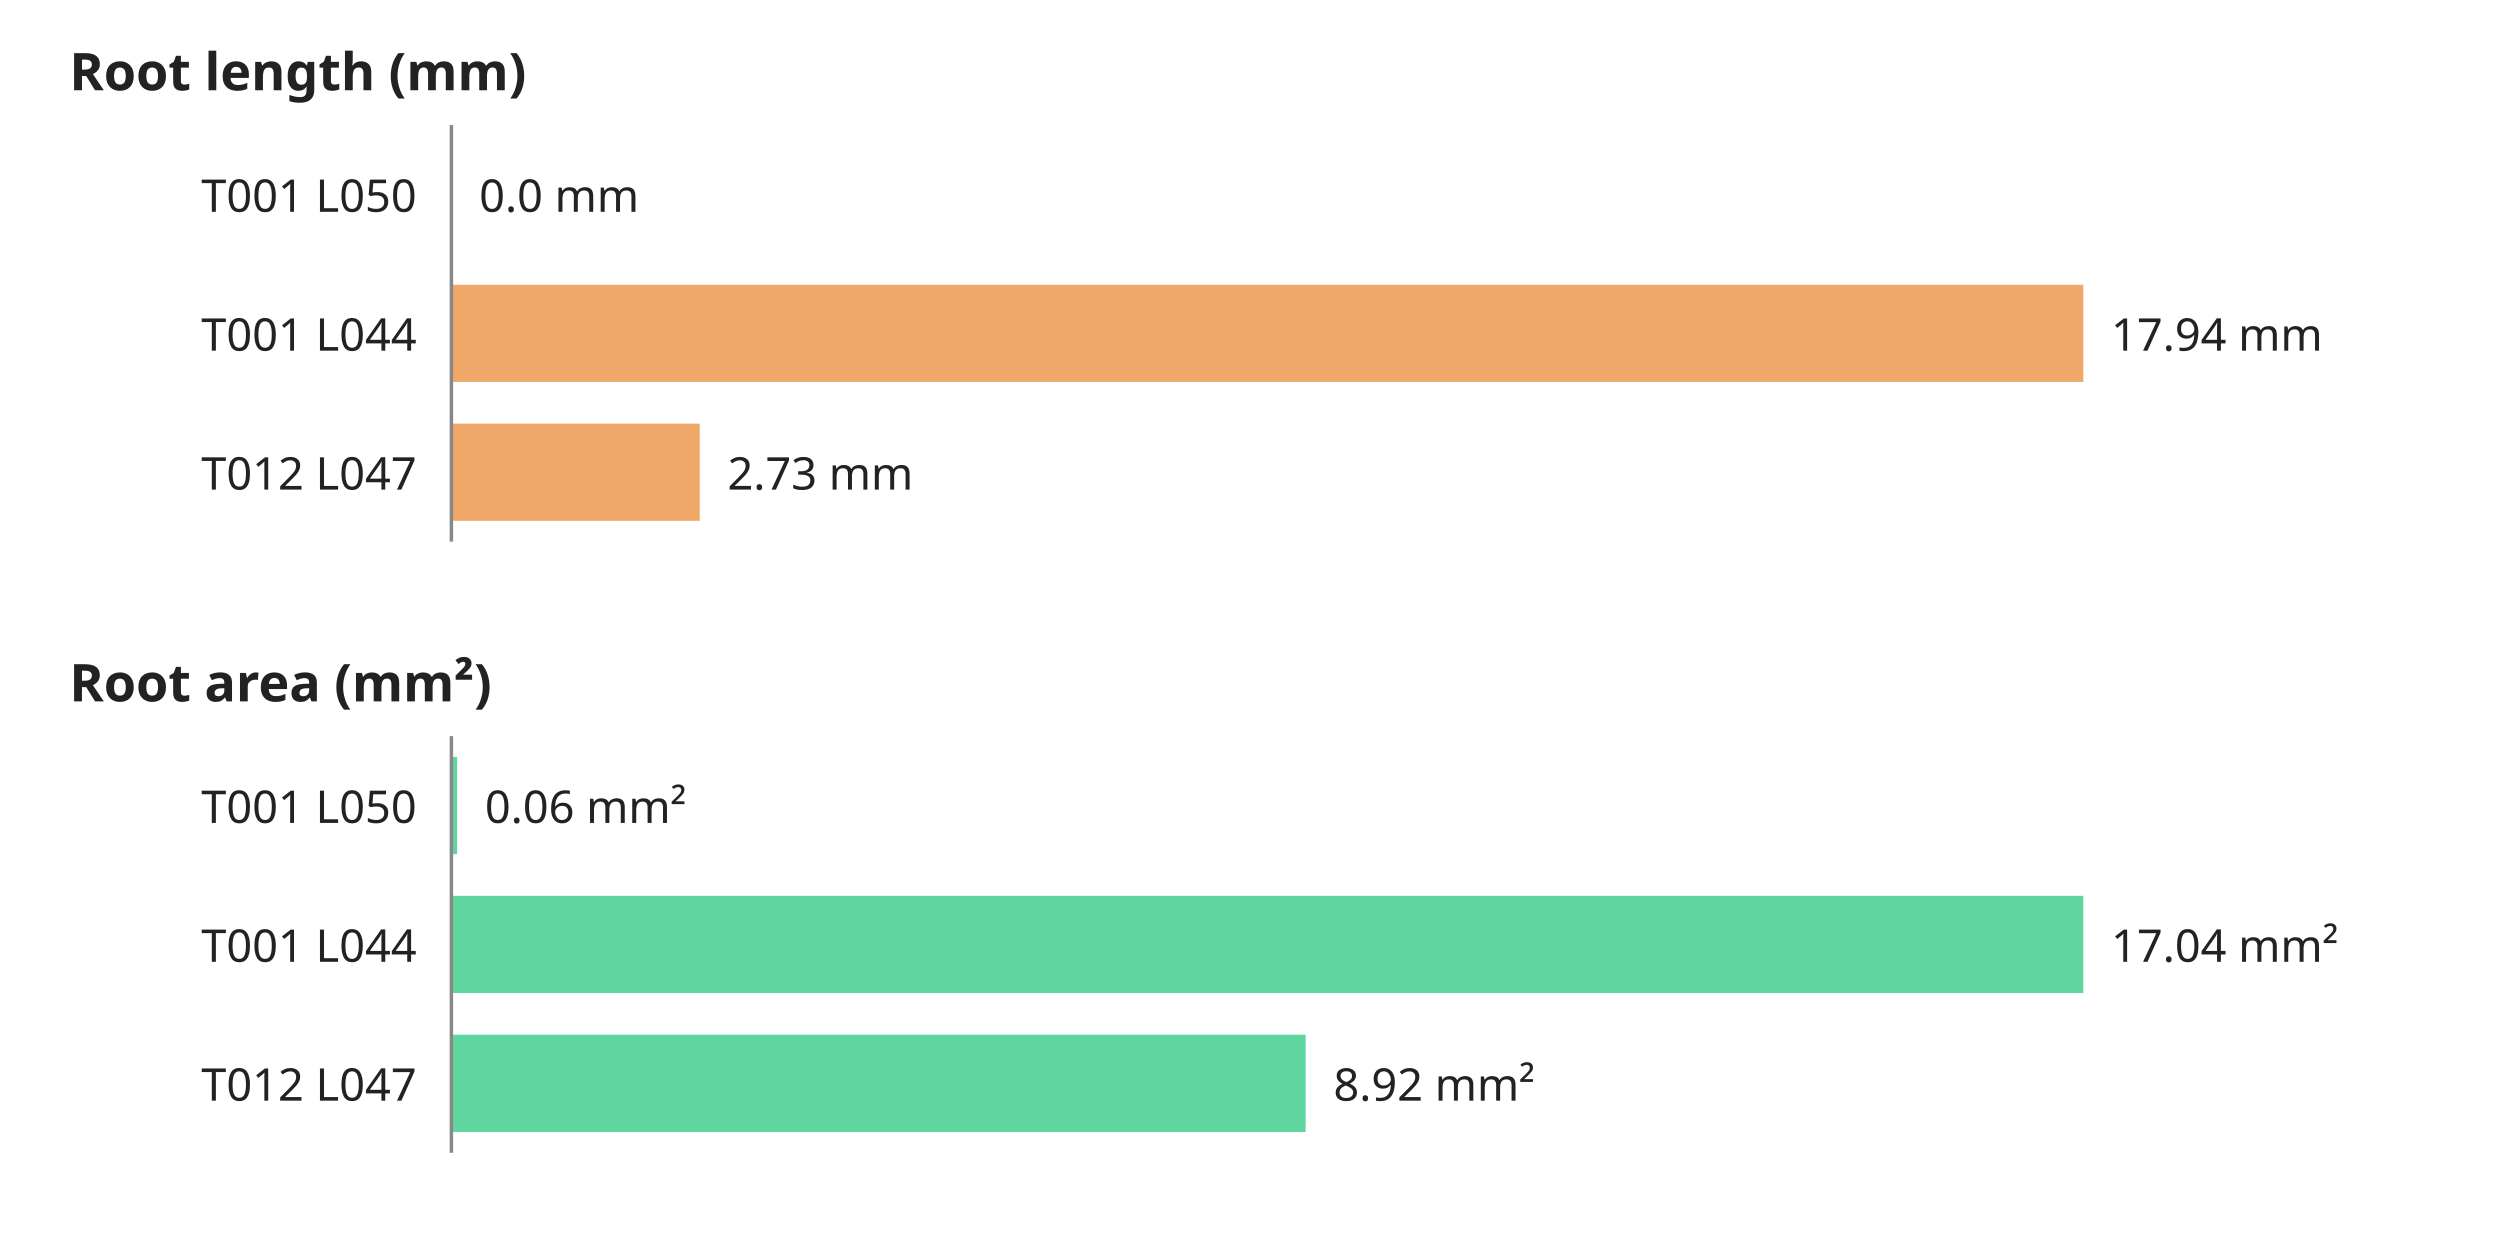
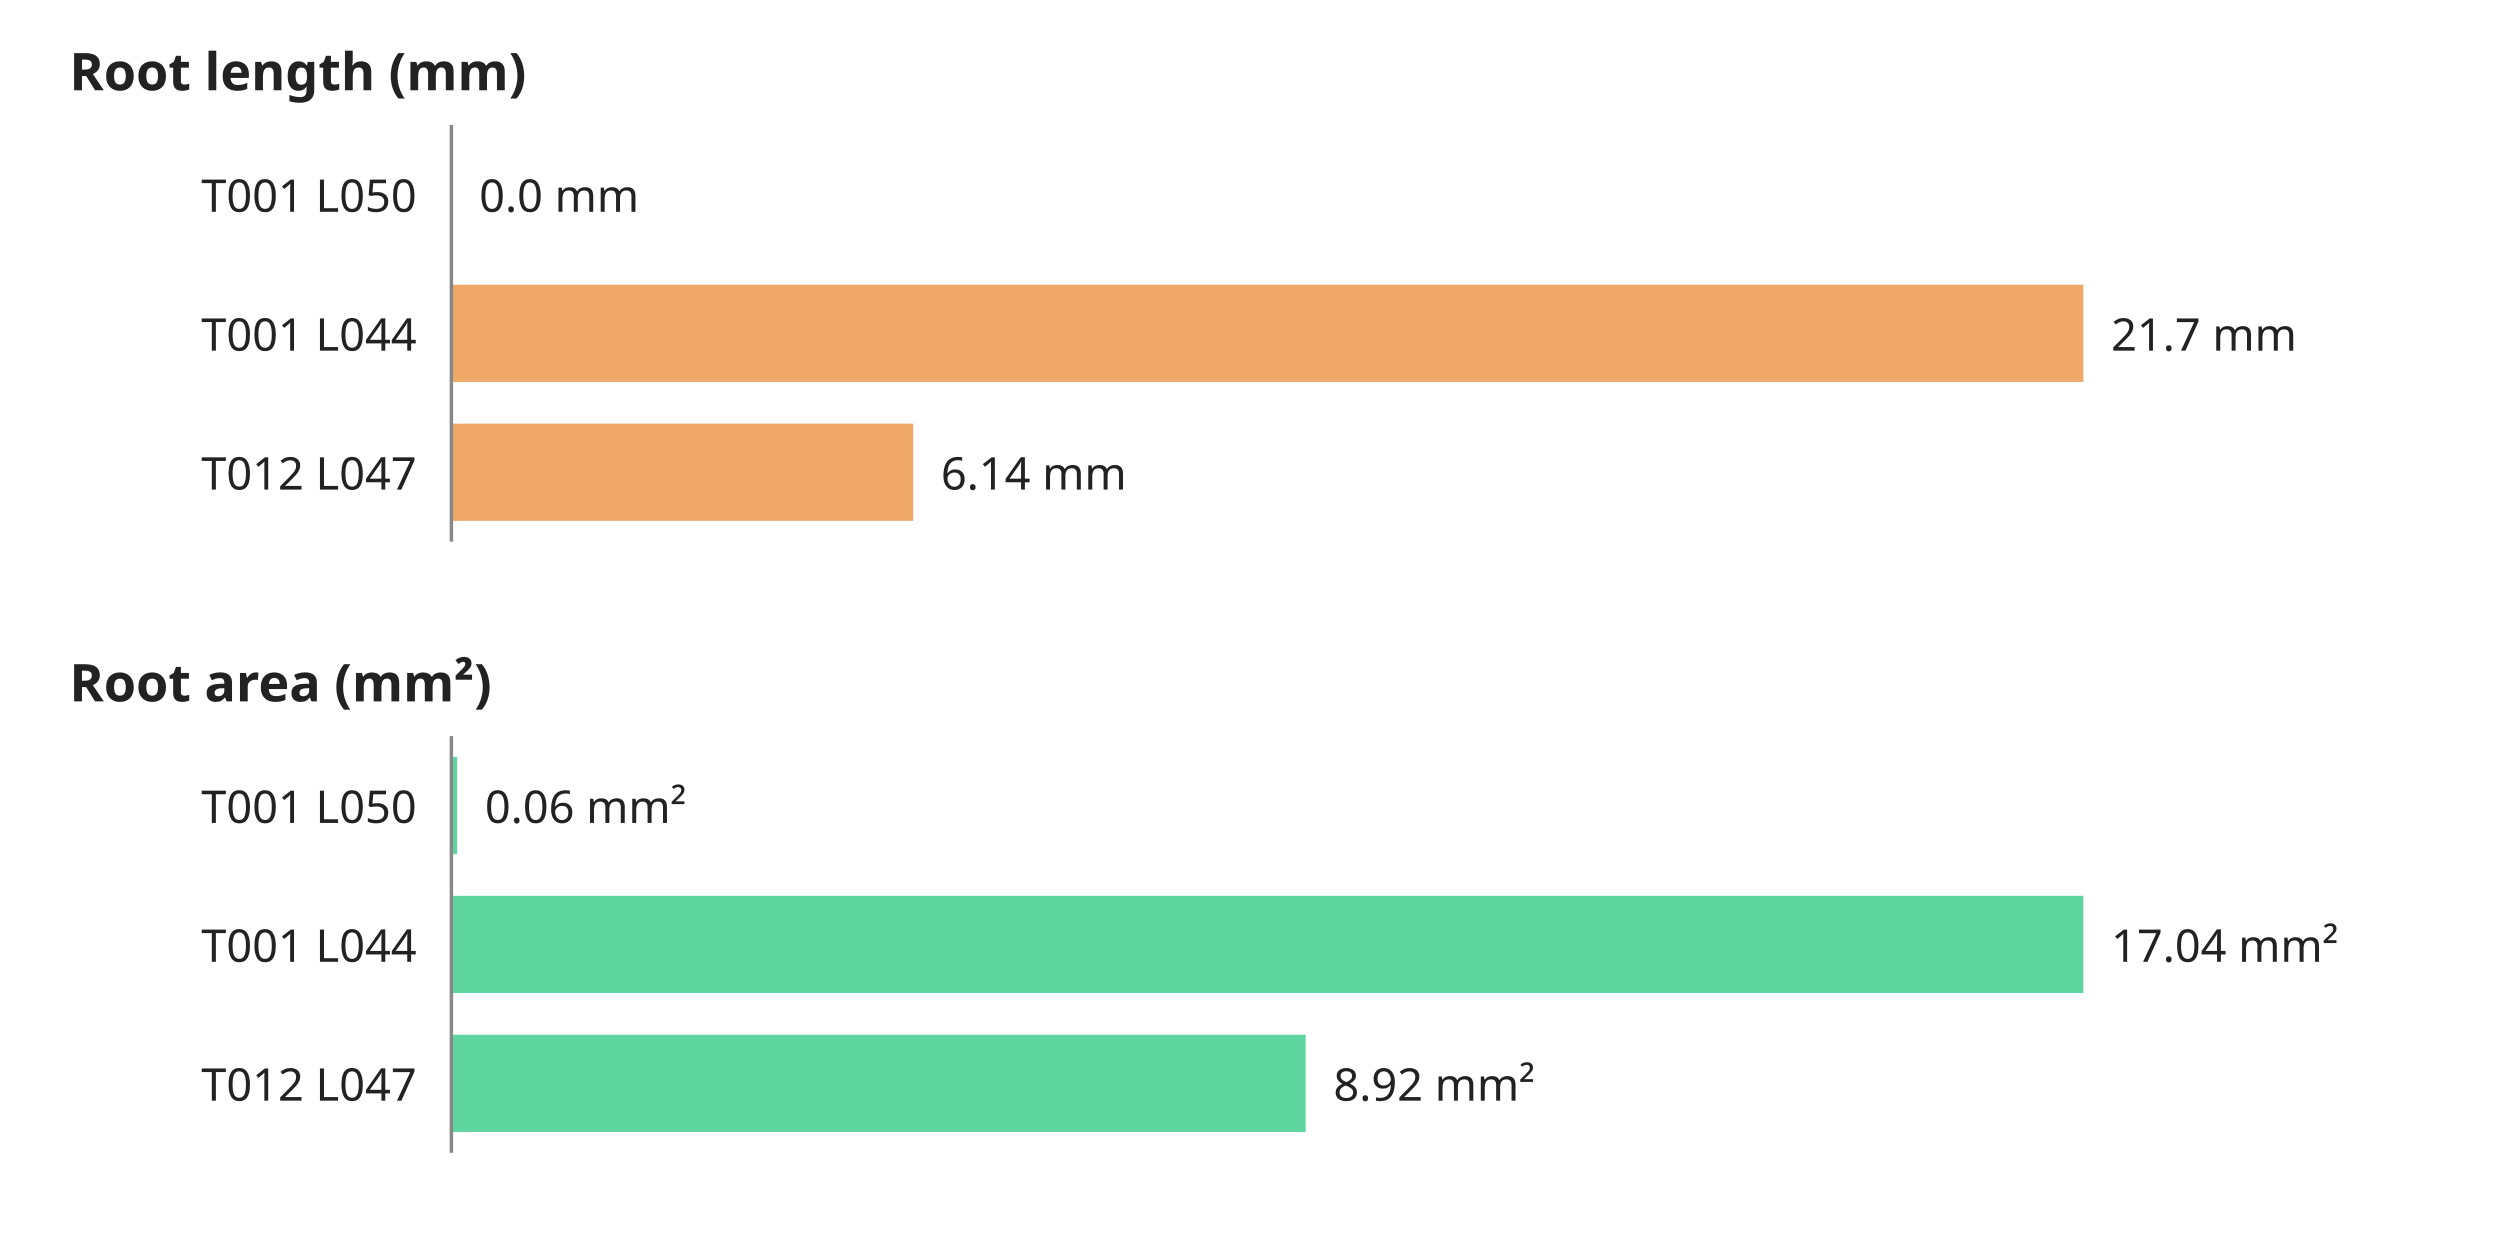
<svg xmlns="http://www.w3.org/2000/svg" width="720" height="360" viewBox="0 0 720 360" font-family="sans-serif">
  <rect width="720" height="360" fill="#ffffff" />
  <text x="20" y="26" font-size="15" font-weight="bold" fill="#222222">Root length (mm)</text>
  <text x="120" y="61" font-size="13" text-anchor="end" fill="#222222">T001 L050</text>
  <rect x="130" y="42" width="0.00" height="28" fill="#f0a868" />
  <text x="138.00" y="61" font-size="13" fill="#222222">0.0 mm</text>
  <text x="120" y="101" font-size="13" text-anchor="end" fill="#222222">T001 L044</text>
  <rect x="130" y="82" width="470.00" height="28" fill="#f0a868" />
-   <text x="608.00" y="101" font-size="13" fill="#222222">17.94 mm</text>
+   <text x="608.00" y="101" font-size="13" fill="#222222">21.7 mm</text>
  <text x="120" y="141" font-size="13" text-anchor="end" fill="#222222">T012 L047</text>
-   <rect x="130" y="122" width="71.52" height="28" fill="#f0a868" />
-   <text x="209.52" y="141" font-size="13" fill="#222222">2.73 mm</text>
+   <rect x="130" y="122" width="132.99" height="28" fill="#f0a868" />
+   <text x="270.99" y="141" font-size="13" fill="#222222">6.14 mm</text>
  <line x1="130" y1="36" x2="130" y2="156" stroke="#888888" stroke-width="1" />
  <text x="20" y="202" font-size="15" font-weight="bold" fill="#222222">Root area (mm²)</text>
  <text x="120" y="237" font-size="13" text-anchor="end" fill="#222222">T001 L050</text>
  <rect x="130" y="218" width="1.65" height="28" fill="#5fd6a0" />
  <text x="139.65" y="237" font-size="13" fill="#222222">0.06 mm²</text>
  <text x="120" y="277" font-size="13" text-anchor="end" fill="#222222">T001 L044</text>
  <rect x="130" y="258" width="470.00" height="28" fill="#5fd6a0" />
  <text x="608.00" y="277" font-size="13" fill="#222222">17.04 mm²</text>
  <text x="120" y="317" font-size="13" text-anchor="end" fill="#222222">T012 L047</text>
  <rect x="130" y="298" width="246.03" height="28" fill="#5fd6a0" />
  <text x="384.03" y="317" font-size="13" fill="#222222">8.92 mm²</text>
  <line x1="130" y1="212" x2="130" y2="332" stroke="#888888" stroke-width="1" />
</svg>
